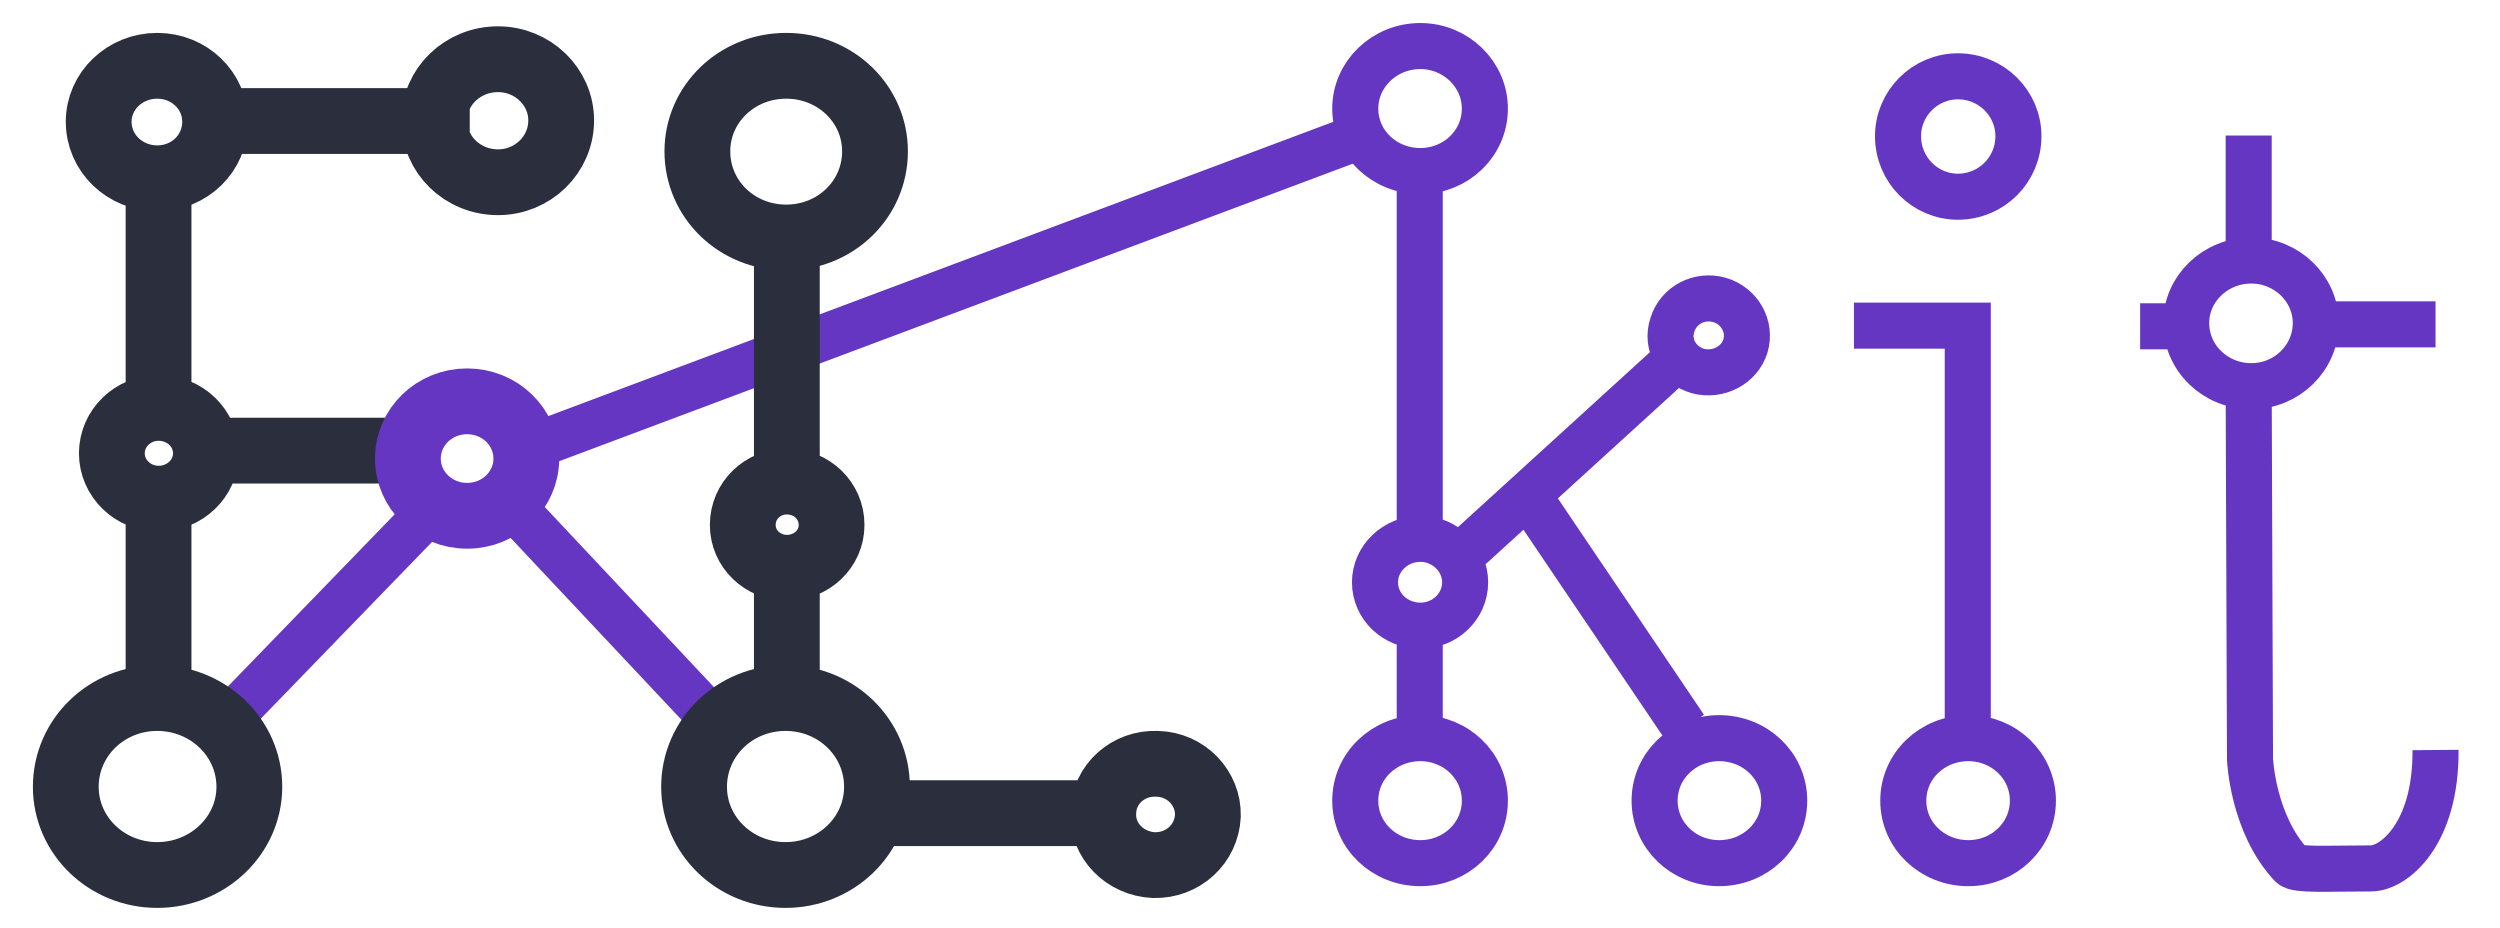
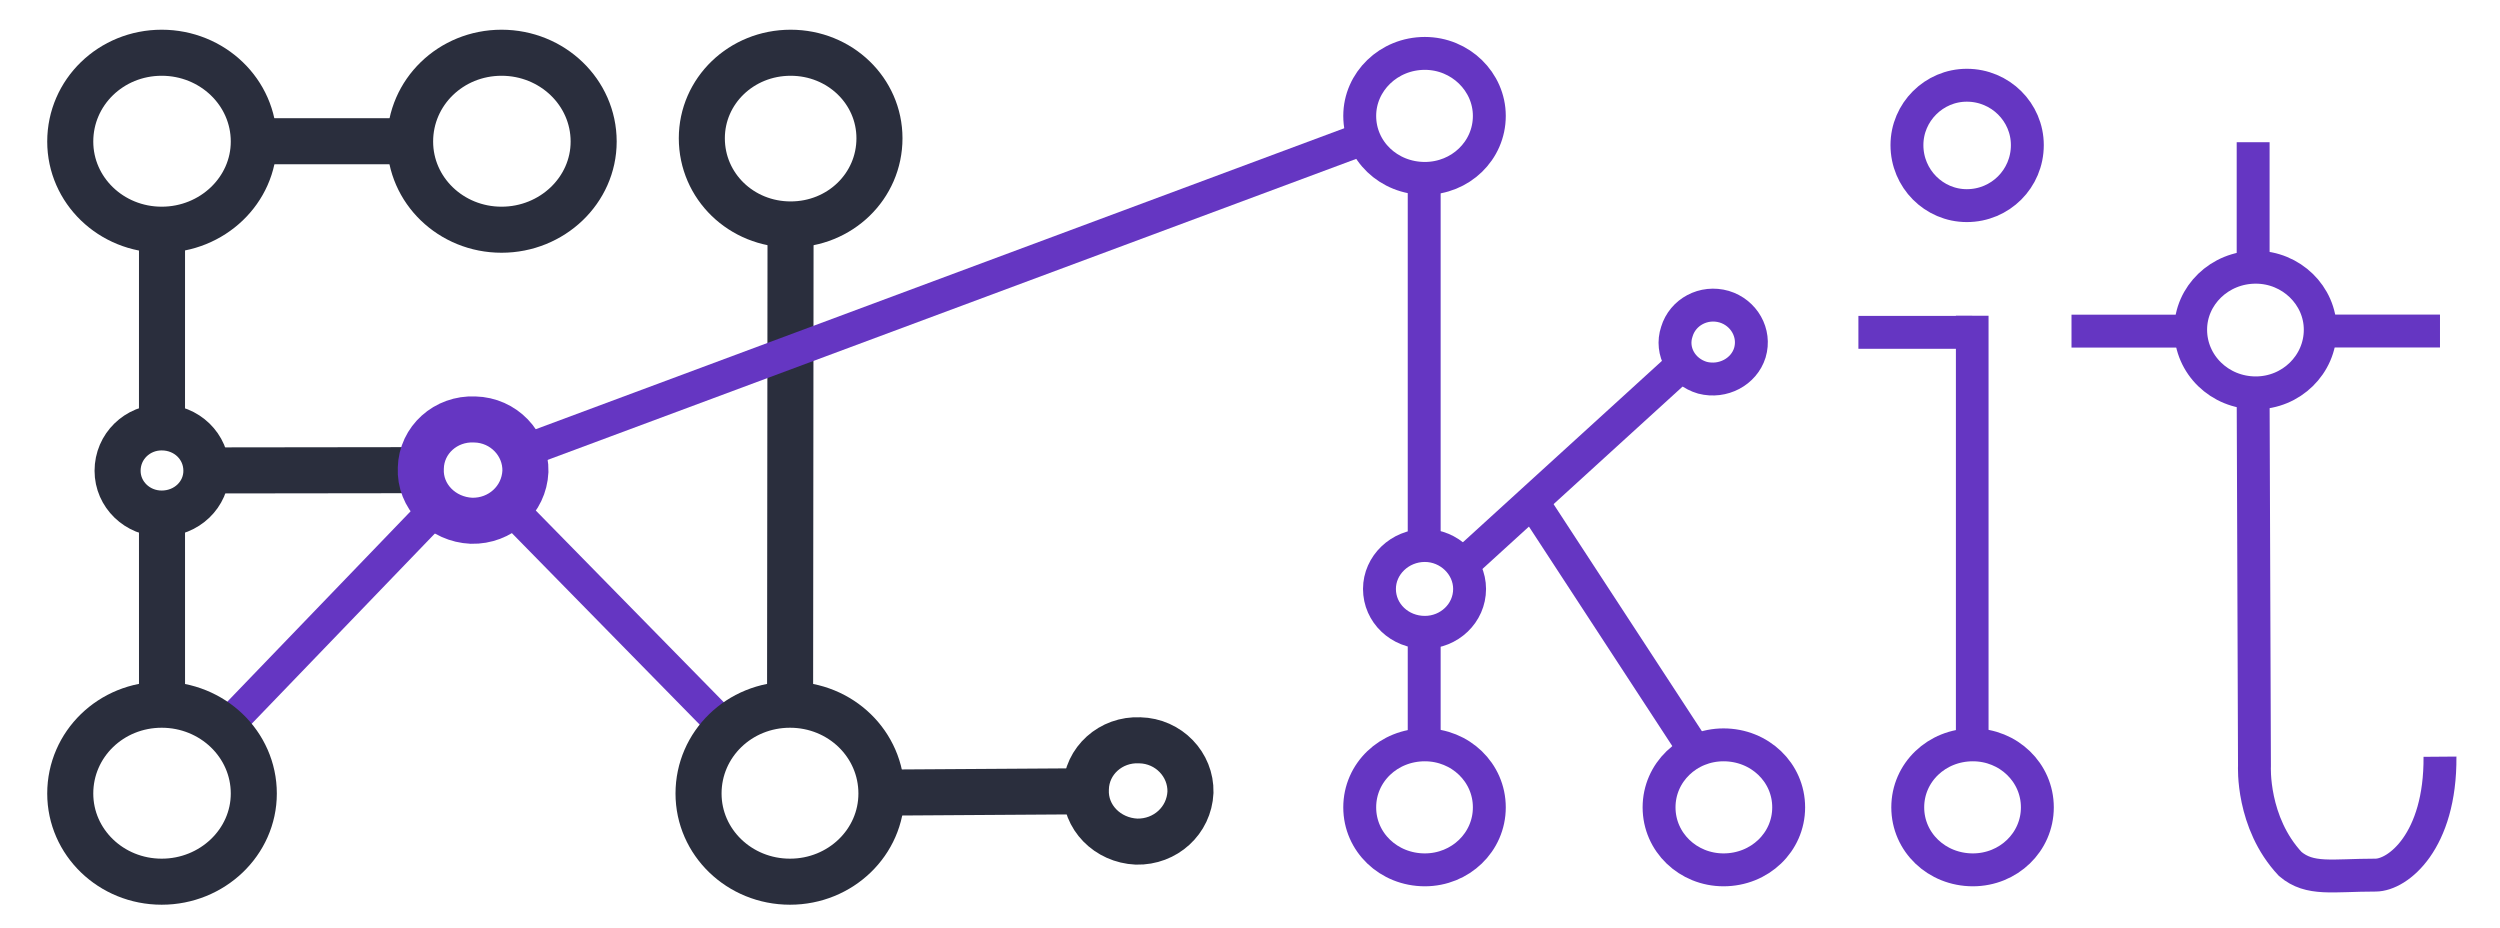
- <svg xmlns="http://www.w3.org/2000/svg" version="1.2" viewBox="0 0 380 141" width="380" height="141">
-   <style>
+ <svg xmlns="http://www.w3.org/2000/svg" version="1.2" viewBox="0 0 380 141" width="380" height="141" id="svg2">
+   <defs id="defs2" />
+   <style id="style1">
		.s0 { fill: none;stroke: #6536c2;stroke-miterlimit:100;stroke-width: 7 } 
		.s1 { fill: none;stroke: #2a2e3d;stroke-miterlimit:100;stroke-width: 10 }
		.s2 { fill: none;stroke: #6536c2;stroke-miterlimit:100;stroke-width: 10 } 
	</style>
-   <path id="kit" fill-rule="evenodd" class="s0" d="m370.2 114c0.1 12.9-6.4 18-9.8 18-6.6 0-11.3 0.3-12.1-0.5-5.9-6.3-6.3-16.1-6.3-16.1l-0.2-56.2m-83.7-2.8c-3.1-0.9-4.9-4-3.9-7 0.9-3 4.1-4.7 7.2-3.8 3 0.9 4.8 4 3.9 7-0.9 2.9-4.1 4.6-7.2 3.8zm-42.2-30.4c-5.5 0-9.9-4.2-9.9-9.5 0-5.2 4.4-9.5 9.9-9.5 5.4 0 9.8 4.3 9.8 9.5 0 5.3-4.4 9.5-9.8 9.5zm81.7 3.9c-5 0-9.1-4.1-9.1-9.2 0-5 4.1-9.1 9.1-9.1 5.1 0 9.2 4.1 9.2 9.1 0 5.1-4.1 9.2-9.2 9.2zm-81.7 65.2c-3.8 0-6.9-2.9-6.9-6.6 0-3.6 3.1-6.6 6.9-6.6 3.7 0 6.8 3 6.8 6.6 0 3.7-3.1 6.6-6.8 6.6zm45.4 36.1c-5.4 0-9.8-4.2-9.8-9.5 0-5.3 4.4-9.5 9.8-9.5 5.5 0 9.9 4.2 9.9 9.5 0 5.3-4.4 9.5-9.9 9.5zm37.9 0c-5.5 0-9.9-4.2-9.9-9.5 0-5.3 4.4-9.5 9.9-9.5 5.4 0 9.8 4.2 9.8 9.5 0 5.3-4.4 9.5-9.8 9.5zm43-72.5c-5.5 0-9.9-4.3-9.9-9.6 0-5.2 4.4-9.5 9.9-9.5 5.4 0 9.8 4.3 9.8 9.5 0 5.3-4.4 9.6-9.8 9.6zm-126.3 72.5c-5.5 0-9.9-4.2-9.9-9.5 0-5.3 4.4-9.5 9.9-9.5 5.4 0 9.8 4.2 9.8 9.5 0 5.3-4.4 9.5-9.8 9.5zm83.2-19.5v-65.7m-17.3 3.5h17.3m-44.4 5.2l-32.7 29.8m34.1 26.1l-23.5-34.8m109.2-36.7v-18.5m11.1 28.7h17.3m-44.9 0.3h5.7m-115.2 62.1v-16.7m0-13.9v-55.8" />
-   <path id="connect" class="s0" d="m77 76l31 33" />
-   <path id="connect" class="s0" d="m66 77l-31 32" />
-   <path id="connect" class="s0" d="m81.7 67.6l124.3-46.6" />
-   <path id="FL" fill-rule="evenodd" class="s1" d="m23.9 27.1c-4.9 0-8.9-3.8-8.9-8.6 0-4.7 4-8.5 8.9-8.5 4.9 0 8.8 3.8 8.8 8.5 0 4.8-3.9 8.6-8.8 8.6zm51.8 0.6c-5.4 0-9.7-4.2-9.7-9.4 0-5.1 4.3-9.3 9.7-9.3 5.3 0 9.6 4.2 9.6 9.3 0 5.2-4.3 9.4-9.6 9.4zm-51.6 48.1c-3.9 0-7.1-3.1-7.1-6.9 0-3.8 3.2-6.9 7.1-6.9 4 0 7.2 3.1 7.2 6.9 0 3.8-3.2 6.9-7.2 6.9zm-0.2 57.2c-7.7 0-13.9-6-13.9-13.4 0-7.5 6.2-13.5 13.9-13.5 7.7 0 14 6 14 13.5 0 7.4-6.3 13.4-14 13.4zm95.5 0c-7.7 0-13.9-6-13.9-13.4 0-7.5 6.2-13.5 13.9-13.5 7.7 0 13.9 6 13.9 13.5 0 7.4-6.2 13.4-13.9 13.4zm56-1.5c-4.4-0.2-7.9-3.7-7.7-8 0.1-4.3 3.8-7.6 8.2-7.4 4.4 0.1 7.8 3.7 7.7 7.9-0.2 4.3-3.8 7.6-8.2 7.5zm-55.8-45.2c-3.7 0-6.7-2.9-6.7-6.5 0-3.7 3-6.6 6.7-6.6 3.8 0 6.8 2.9 6.8 6.6 0 3.6-3 6.5-6.8 6.5zm-0.1-50.2c-7.5 0-13.5-5.8-13.5-13.1 0-7.2 6-13 13.5-13 7.5 0 13.5 5.8 13.5 13 0 7.3-6 13.1-13.5 13.1zm-87.3 32.4h27.9m-36 40.5v-32.1m0-14.4v-37.8m11.6-6.3h35.7m48.2 54.3v-40.7m0 52.5v23.2m15.9 15.9h31.1" />
-   <path id="center" fill-rule="evenodd" class="s2" d="m71 78.4c-5 0-9-3.9-9-8.7 0-4.8 4-8.7 9-8.7 5 0 9 3.9 9 8.7 0 4.8-4 8.7-9 8.7z" />
+   <g id="g45" transform="translate(0.6778846,1.016827)">
+     <path d="M 215.8,81.1 V 25.3" id="path33" style="fill:none;stroke:#6536c2;stroke-width:5;stroke-dasharray:none;stroke-opacity:1" />
+     <path d="M 215.8,111.7 V 95" id="path32" style="fill:none;stroke:#6536c2;stroke-width:5;stroke-dasharray:none;stroke-opacity:1" />
+     <path d="m 352.9,49.3 h 17.3" id="path30" style="fill:none;stroke:#6536c2;stroke-width:5;stroke-dasharray:none;stroke-opacity:1" />
+     <path d="m 314.191,49.314 h 17.3" id="path30-0" style="fill:none;stroke:#6536c2;stroke-width:5;stroke-dasharray:none;stroke-opacity:1" />
+     <path d="M 341.8,39.1 V 20.6" id="path29" style="fill:none;stroke:#6536c2;stroke-width:5;stroke-dasharray:none;stroke-opacity:1" />
+     <path d="M 256.819,112.877 232.6,75.8" id="path28" style="fill:none;stroke:#6536c2;stroke-width:5;stroke-dasharray:none;stroke-opacity:1" />
+     <path d="M 254.7,54.7 222,84.5" id="path27" style="fill:none;stroke:#6536c2;stroke-width:5;stroke-dasharray:none;stroke-opacity:1" />
+     <path d="m 281.8,49.5 h 17.3" id="path26" style="fill:none;stroke:#6536c2;stroke-width:5;stroke-dasharray:none;stroke-opacity:1" />
+     <path d="M 299.1,111.7 V 46.976" id="path25" style="fill:none;stroke:#6536c2;stroke-width:4.963;stroke-dasharray:none;stroke-opacity:1" />
+     <path d="m 215.9,131.2 c -5.5,0 -9.9,-4.2 -9.9,-9.5 0,-5.3 4.4,-9.5 9.9,-9.5 5.4,0 9.8,4.2 9.8,9.5 0,5.3 -4.4,9.5 -9.8,9.5 z" id="path24" style="fill:none;stroke:#6536c2;stroke-width:5;stroke-dasharray:none;stroke-opacity:1" />
+     <path d="m 342.2,58.7 c -5.5,0 -9.9,-4.3 -9.9,-9.6 0,-5.2 4.4,-9.5 9.9,-9.5 5.4,0 9.8,4.3 9.8,9.5 0,5.3 -4.4,9.6 -9.8,9.6 z" id="path23" style="fill:none;stroke:#6536c2;stroke-width:5;stroke-dasharray:none;stroke-opacity:1" />
+     <path d="m 299.2,131.2 c -5.5,0 -9.9,-4.2 -9.9,-9.5 0,-5.3 4.4,-9.5 9.9,-9.5 5.4,0 9.8,4.2 9.8,9.5 0,5.3 -4.4,9.5 -9.8,9.5 z" id="path22" style="fill:none;stroke:#6536c2;stroke-width:5;stroke-dasharray:none;stroke-opacity:1" />
+     <path d="m 261.3,131.2 c -5.4,0 -9.8,-4.2 -9.8,-9.5 0,-5.3 4.4,-9.5 9.8,-9.5 5.5,0 9.9,4.2 9.9,9.5 0,5.3 -4.4,9.5 -9.9,9.5 z" id="path21" style="fill:none;stroke:#6536c2;stroke-width:5;stroke-dasharray:none;stroke-opacity:1" />
+     <path d="m 215.9,95.1 c -3.8,0 -6.9,-2.9 -6.9,-6.6 0,-3.6 3.1,-6.6 6.9,-6.6 3.7,0 6.8,3 6.8,6.6 0,3.7 -3.1,6.6 -6.8,6.6 z" id="path20" style="fill:none;stroke:#6536c2;stroke-width:5;stroke-dasharray:none;stroke-opacity:1" />
+     <path d="m 298.278,30.239 c -5,0 -9.1,-4.1 -9.1,-9.2 0,-5 4.1,-9.1 9.1,-9.1 5.1,0 9.2,4.1 9.2,9.1 0,5.1 -4.1,9.2 -9.2,9.2 z" id="path19" style="fill:none;stroke:#6536c2;stroke-width:5;stroke-dasharray:none;stroke-opacity:1" />
+     <path d="m 215.9,26.1 c -5.5,0 -9.9,-4.2 -9.9,-9.5 0,-5.2 4.4,-9.5 9.9,-9.5 5.4,0 9.8,4.3 9.8,9.5 0,5.3 -4.4,9.5 -9.8,9.5 z" id="path18" style="fill:none;stroke:#6536c2;stroke-width:5;stroke-dasharray:none;stroke-opacity:1" />
+     <path d="m 258.1,56.4 c -3.1,-0.9 -4.9,-4 -3.9,-7 0.9,-3 4.1,-4.7 7.2,-3.8 3,0.9 4.8,4 3.9,7 -0.9,2.9 -4.1,4.6 -7.2,3.8 z" id="path17" style="fill:none;stroke:#6536c2;stroke-width:5;stroke-dasharray:none;stroke-opacity:1" />
+     <path d="m 370.2,114 c 0.1,12.9 -6.4,18 -9.8,18 -6.6,0 -9.959,0.844 -12.962,-1.694 C 341.538,124.006 342,115.4 342,115.4 l -0.2,-56.2" id="kit" style="fill:none;stroke:#6536c2;stroke-width:5;stroke-dasharray:none;stroke-opacity:1" />
+   </g>
+   <path style="fill:none;fill-rule:evenodd;stroke:#6536c2;stroke-width:5;stroke-linecap:butt;stroke-linejoin:miter;stroke-dasharray:none;stroke-opacity:1" d="M 77.373,77.024 110.504,110.805" id="path41" />
+   <path style="fill:none;fill-rule:evenodd;stroke:#6536c2;stroke-width:5;stroke-linecap:butt;stroke-linejoin:miter;stroke-dasharray:none;stroke-opacity:1" d="M 34.106,110.721 66.492,77.081" id="path40" />
+   <g id="g46" transform="translate(0.6778846,1.016827)">
+     <path d="M 119.5,33.1 C 112,33.1 106,27.3 106,20 c 0,-7.2 6,-13 13.5,-13 7.5,0 13.5,5.8 13.5,13 0,7.3 -6,13.1 -13.5,13.1 z" id="path9" style="fill:none;stroke:#2a2e3d;stroke-width:7;stroke-dasharray:none;stroke-opacity:1" />
+     <path d="m 172.072,126.909 c -4.4,-0.2 -7.9,-3.7 -7.7,-8 0.1,-4.3 3.8,-7.6 8.2,-7.4 4.4,0.1 7.8,3.7 7.7,7.9 -0.2,4.3 -3.8,7.6 -8.2,7.5 z" id="path7-5" style="fill:none;stroke:#2a2e3d;stroke-width:7;stroke-dasharray:none;stroke-opacity:1" />
+     <path d="m 75.558,33.9 c -7.7,0 -13.9,-6 -13.9,-13.4 0,-7.5 6.2,-13.5 13.9,-13.5 7.7,0 14,6 14,13.5 0,7.4 -6.3,13.4 -14,13.4 z" id="path5-8-7" style="fill:none;stroke:#2a2e3d;stroke-width:7;stroke-dasharray:none;stroke-opacity:1" />
+     <path style="fill:none;fill-rule:evenodd;stroke:#2a2e3d;stroke-width:7;stroke-linecap:butt;stroke-linejoin:miter;stroke-dasharray:none;stroke-opacity:1" d="m 23.949,106.1 -0.003,-29.054" id="path35" />
+     <path style="fill:none;fill-rule:evenodd;stroke:#2a2e3d;stroke-width:7;stroke-linecap:butt;stroke-linejoin:miter;stroke-dasharray:none;stroke-opacity:1" d="m 23.945,63.946 0.003,-30.047" id="path36" />
+     <path style="fill:none;fill-rule:evenodd;stroke:#2a2e3d;stroke-width:7;stroke-linecap:butt;stroke-linejoin:miter;stroke-dasharray:none;stroke-opacity:1" d="M 37.9,20.45 H 61.658" id="path37" />
+     <path style="fill:none;fill-rule:evenodd;stroke:#2a2e3d;stroke-width:7;stroke-linecap:butt;stroke-linejoin:miter;stroke-dasharray:none;stroke-opacity:1;paint-order:normal" d="m 30.694,70.488 32.582,-0.041" id="path38" />
+     <path style="fill:none;fill-rule:evenodd;stroke:#2a2e3d;stroke-width:7;stroke-linecap:butt;stroke-linejoin:miter;stroke-dasharray:none;stroke-opacity:1" d="m 119.487,33.1 -0.073,73" id="path42" />
+     <path style="fill:none;fill-rule:evenodd;stroke:#2a2e3d;stroke-width:7;stroke-linecap:butt;stroke-linejoin:miter;stroke-dasharray:none;stroke-opacity:1" id="path43" d="m 133.299,119.46 31.065,-0.202" />
+     <path d="m 23.895,77.046 c -3.7,0 -6.7,-2.9 -6.7,-6.5 0,-3.7 3,-6.6 6.7,-6.6 3.8,0 6.8,2.9 6.8,6.6 0,3.6 -3,6.5 -6.8,6.5 z" id="path8-6" style="fill:none;stroke:#2a2e3d;stroke-width:7;stroke-dasharray:none;stroke-opacity:1" />
+     <path d="M 23.9,133 C 16.2,133 10,127 10,119.6 c 0,-7.5 6.2,-13.5 13.9,-13.5 7.7,0 14,6 14,13.5 0,7.4 -6.3,13.4 -14,13.4 z" id="path5" style="fill:none;stroke:#2a2e3d;stroke-width:7;stroke-dasharray:none;stroke-opacity:1" />
+     <path d="m 119.4,133 c -7.7,0 -13.9,-6 -13.9,-13.4 0,-7.5 6.2,-13.5 13.9,-13.5 7.7,0 13.9,6 13.9,13.5 0,7.4 -6.2,13.4 -13.9,13.4 z" id="path6" style="fill:none;stroke:#2a2e3d;stroke-width:7;stroke-dasharray:none;stroke-opacity:1" />
+     <path d="M 23.9,33.9 C 16.2,33.9 10,27.9 10,20.5 10,13 16.2,7 23.9,7 c 7.7,0 14,6 14,13.5 0,7.4 -6.3,13.4 -14,13.4 z" id="path5-8" style="fill:none;stroke:#2a2e3d;stroke-width:7;stroke-dasharray:none;stroke-opacity:1" />
+   </g>
+   <path style="fill:none;fill-rule:evenodd;stroke:#6536c2;stroke-width:5;stroke-linecap:butt;stroke-linejoin:miter;stroke-dasharray:none;stroke-opacity:1" d="M 79.331,68.691 207.328,21.042" id="path44" />
+   <path d="m 71.663,79.157 c -4.4,-0.2 -7.9,-3.7 -7.7,-8 0.1,-4.3 3.8,-7.6 8.2,-7.4 4.4,0.1 7.8,3.7 7.7,7.9 -0.2,4.3 -3.8,7.6 -8.2,7.5 z" id="path7-0-2" style="fill:none;stroke:#6536c2;stroke-width:7;stroke-dasharray:none;stroke-opacity:1" />
</svg>
